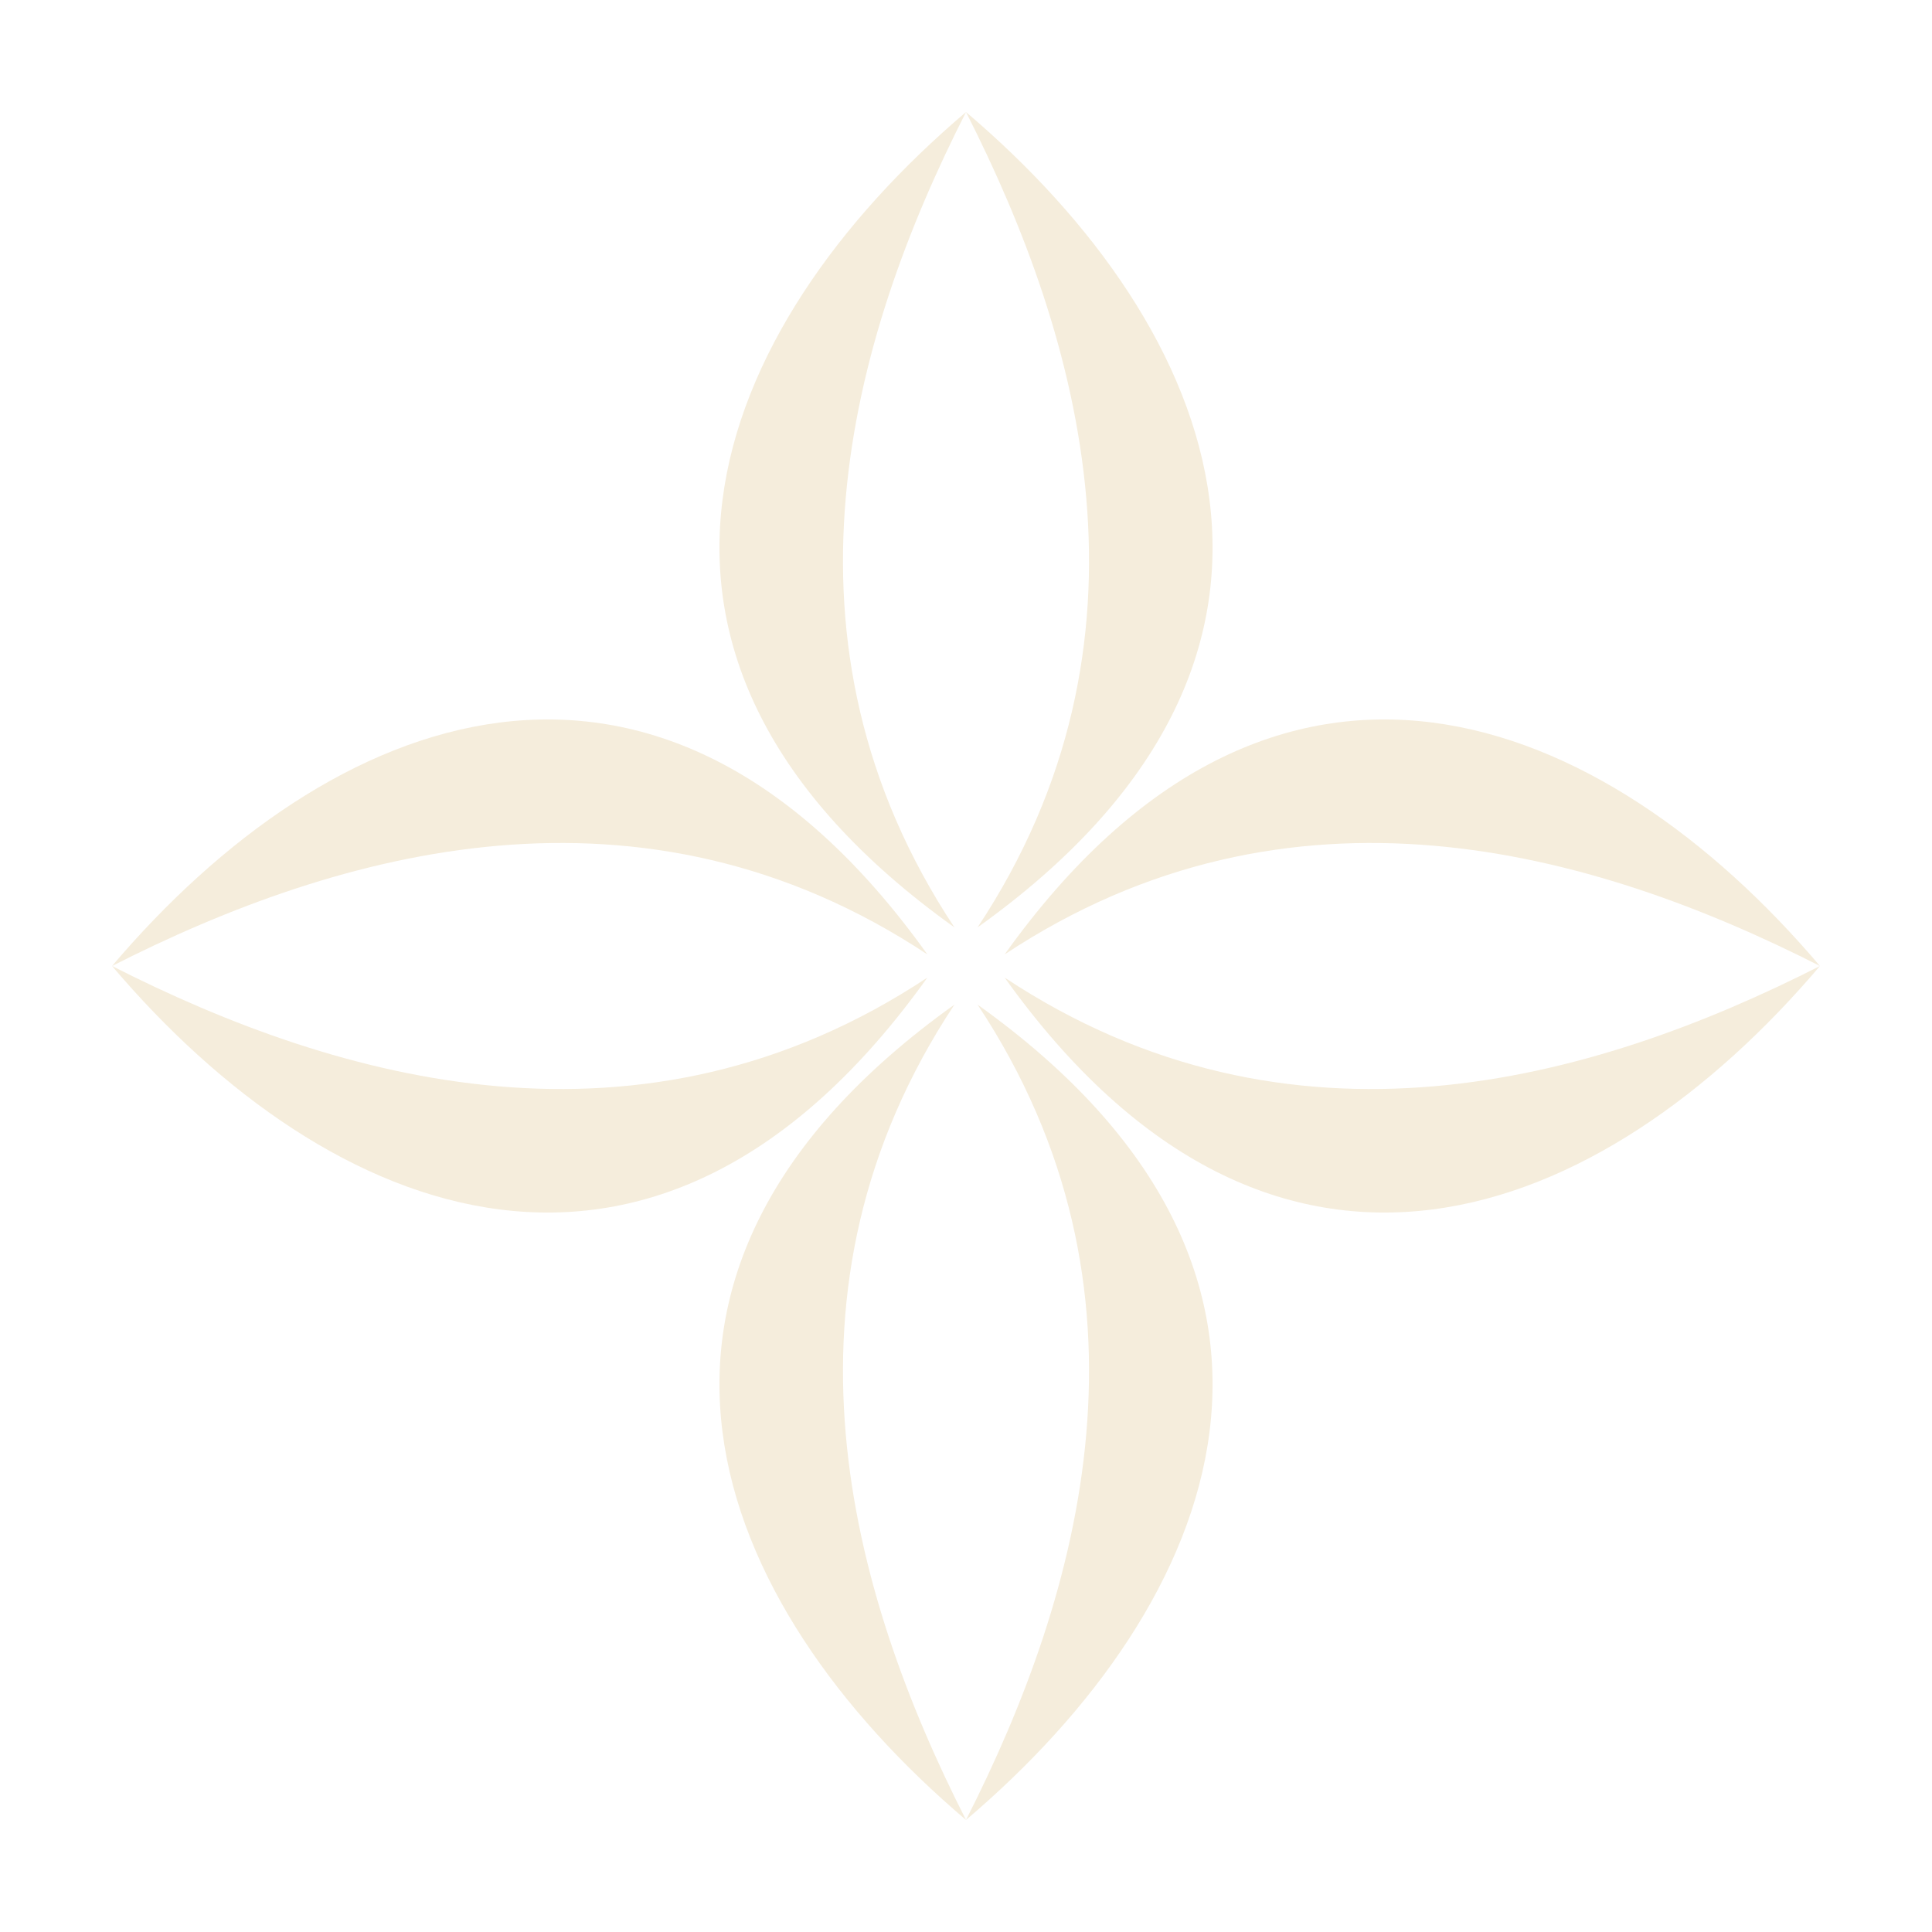
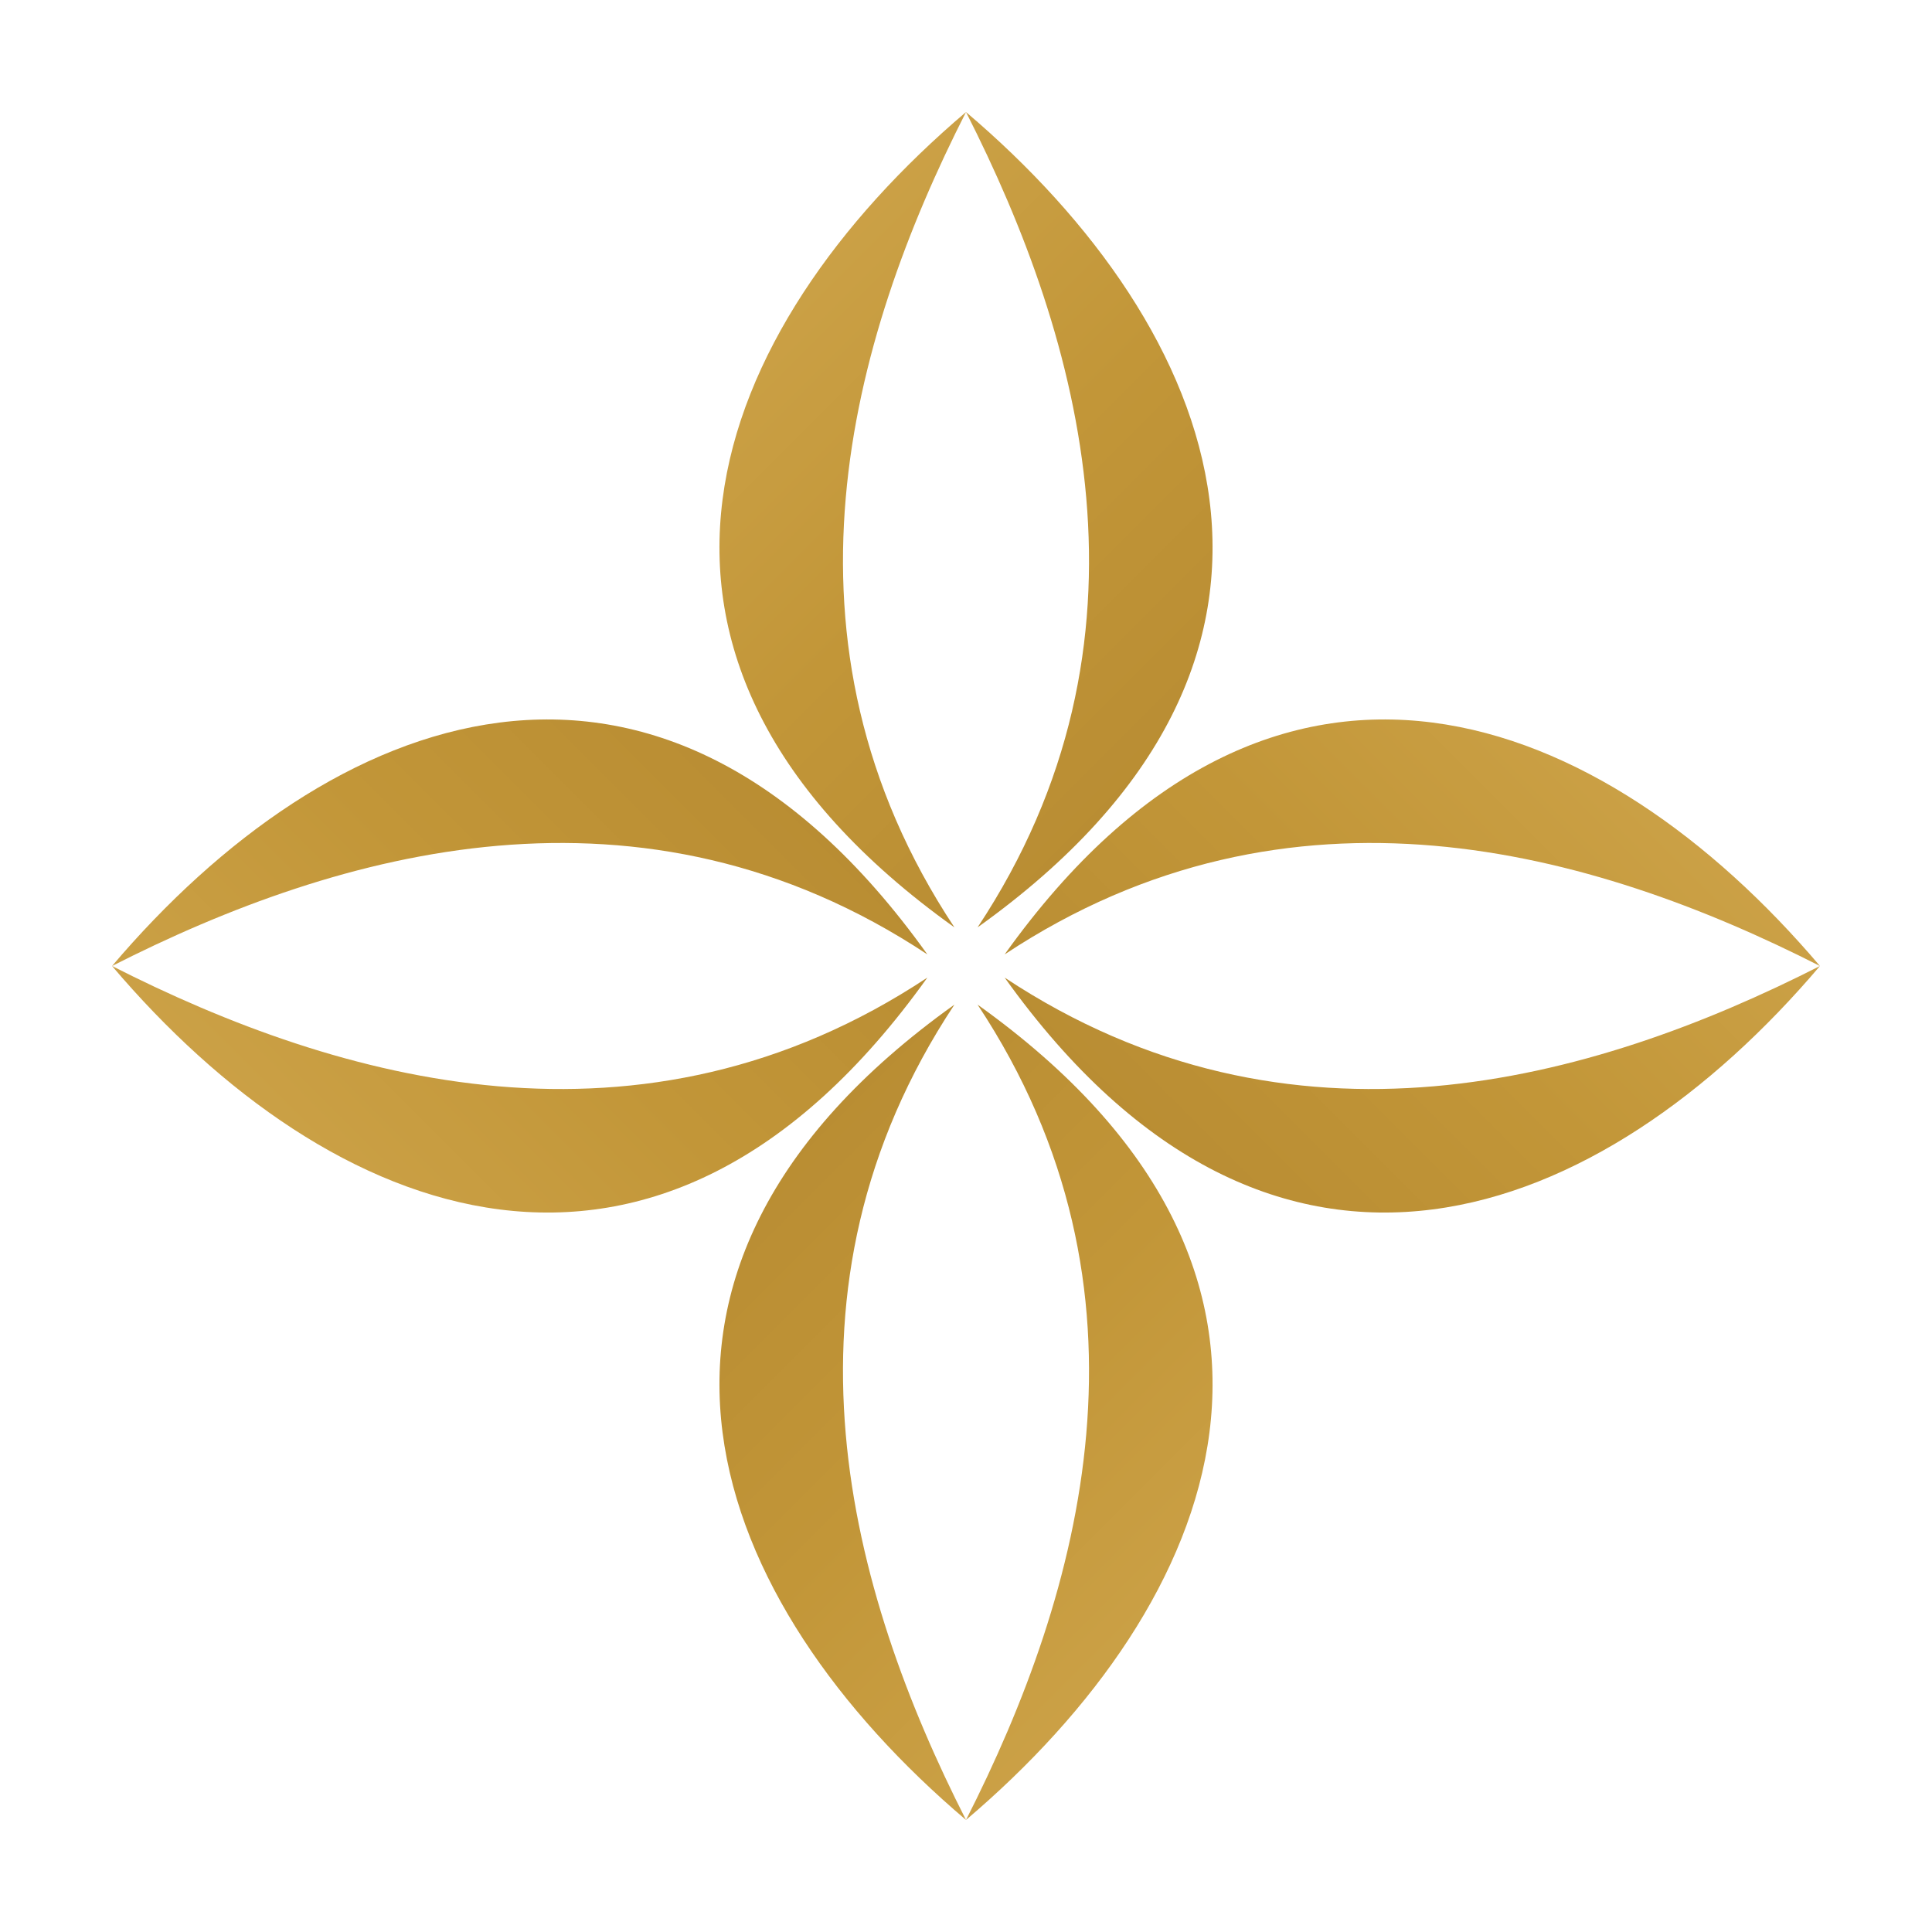
<svg xmlns="http://www.w3.org/2000/svg" viewBox="0 0 1000 1000">
  <defs>
    <linearGradient id="gold" x1="120" y1="120" x2="880" y2="880" gradientUnits="userSpaceOnUse">
      <stop offset="0" stop-color="#D8B05A" />
      <stop offset="0.35" stop-color="#C29638" />
      <stop offset="0.65" stop-color="#B0842E" />
      <stop offset="1" stop-color="#9A7127" />
    </linearGradient>
    <g id="petal">
-       <path d="M 500 58                C 368 170, 298 340, 494 480                C 396 332, 440 176, 500 58 Z" fill="#F5EDDC" />
-       <path d="M 500 58                C 632 170, 702 340, 506 480                C 604 332, 560 176, 500 58 Z" fill="#F5EDDC" />
+       <path d="M 500 58                C 368 170, 298 340, 494 480                C 396 332, 440 176, 500 58 Z" fill="url(#gold)" />
+       <path d="M 500 58                C 632 170, 702 340, 506 480                C 604 332, 560 176, 500 58 Z" fill="url(#gold)" />
    </g>
  </defs>
  <use href="#petal" />
  <use href="#petal" transform="rotate(90 500 500)" />
  <use href="#petal" transform="rotate(180 500 500)" />
  <use href="#petal" transform="rotate(270 500 500)" />
</svg>
